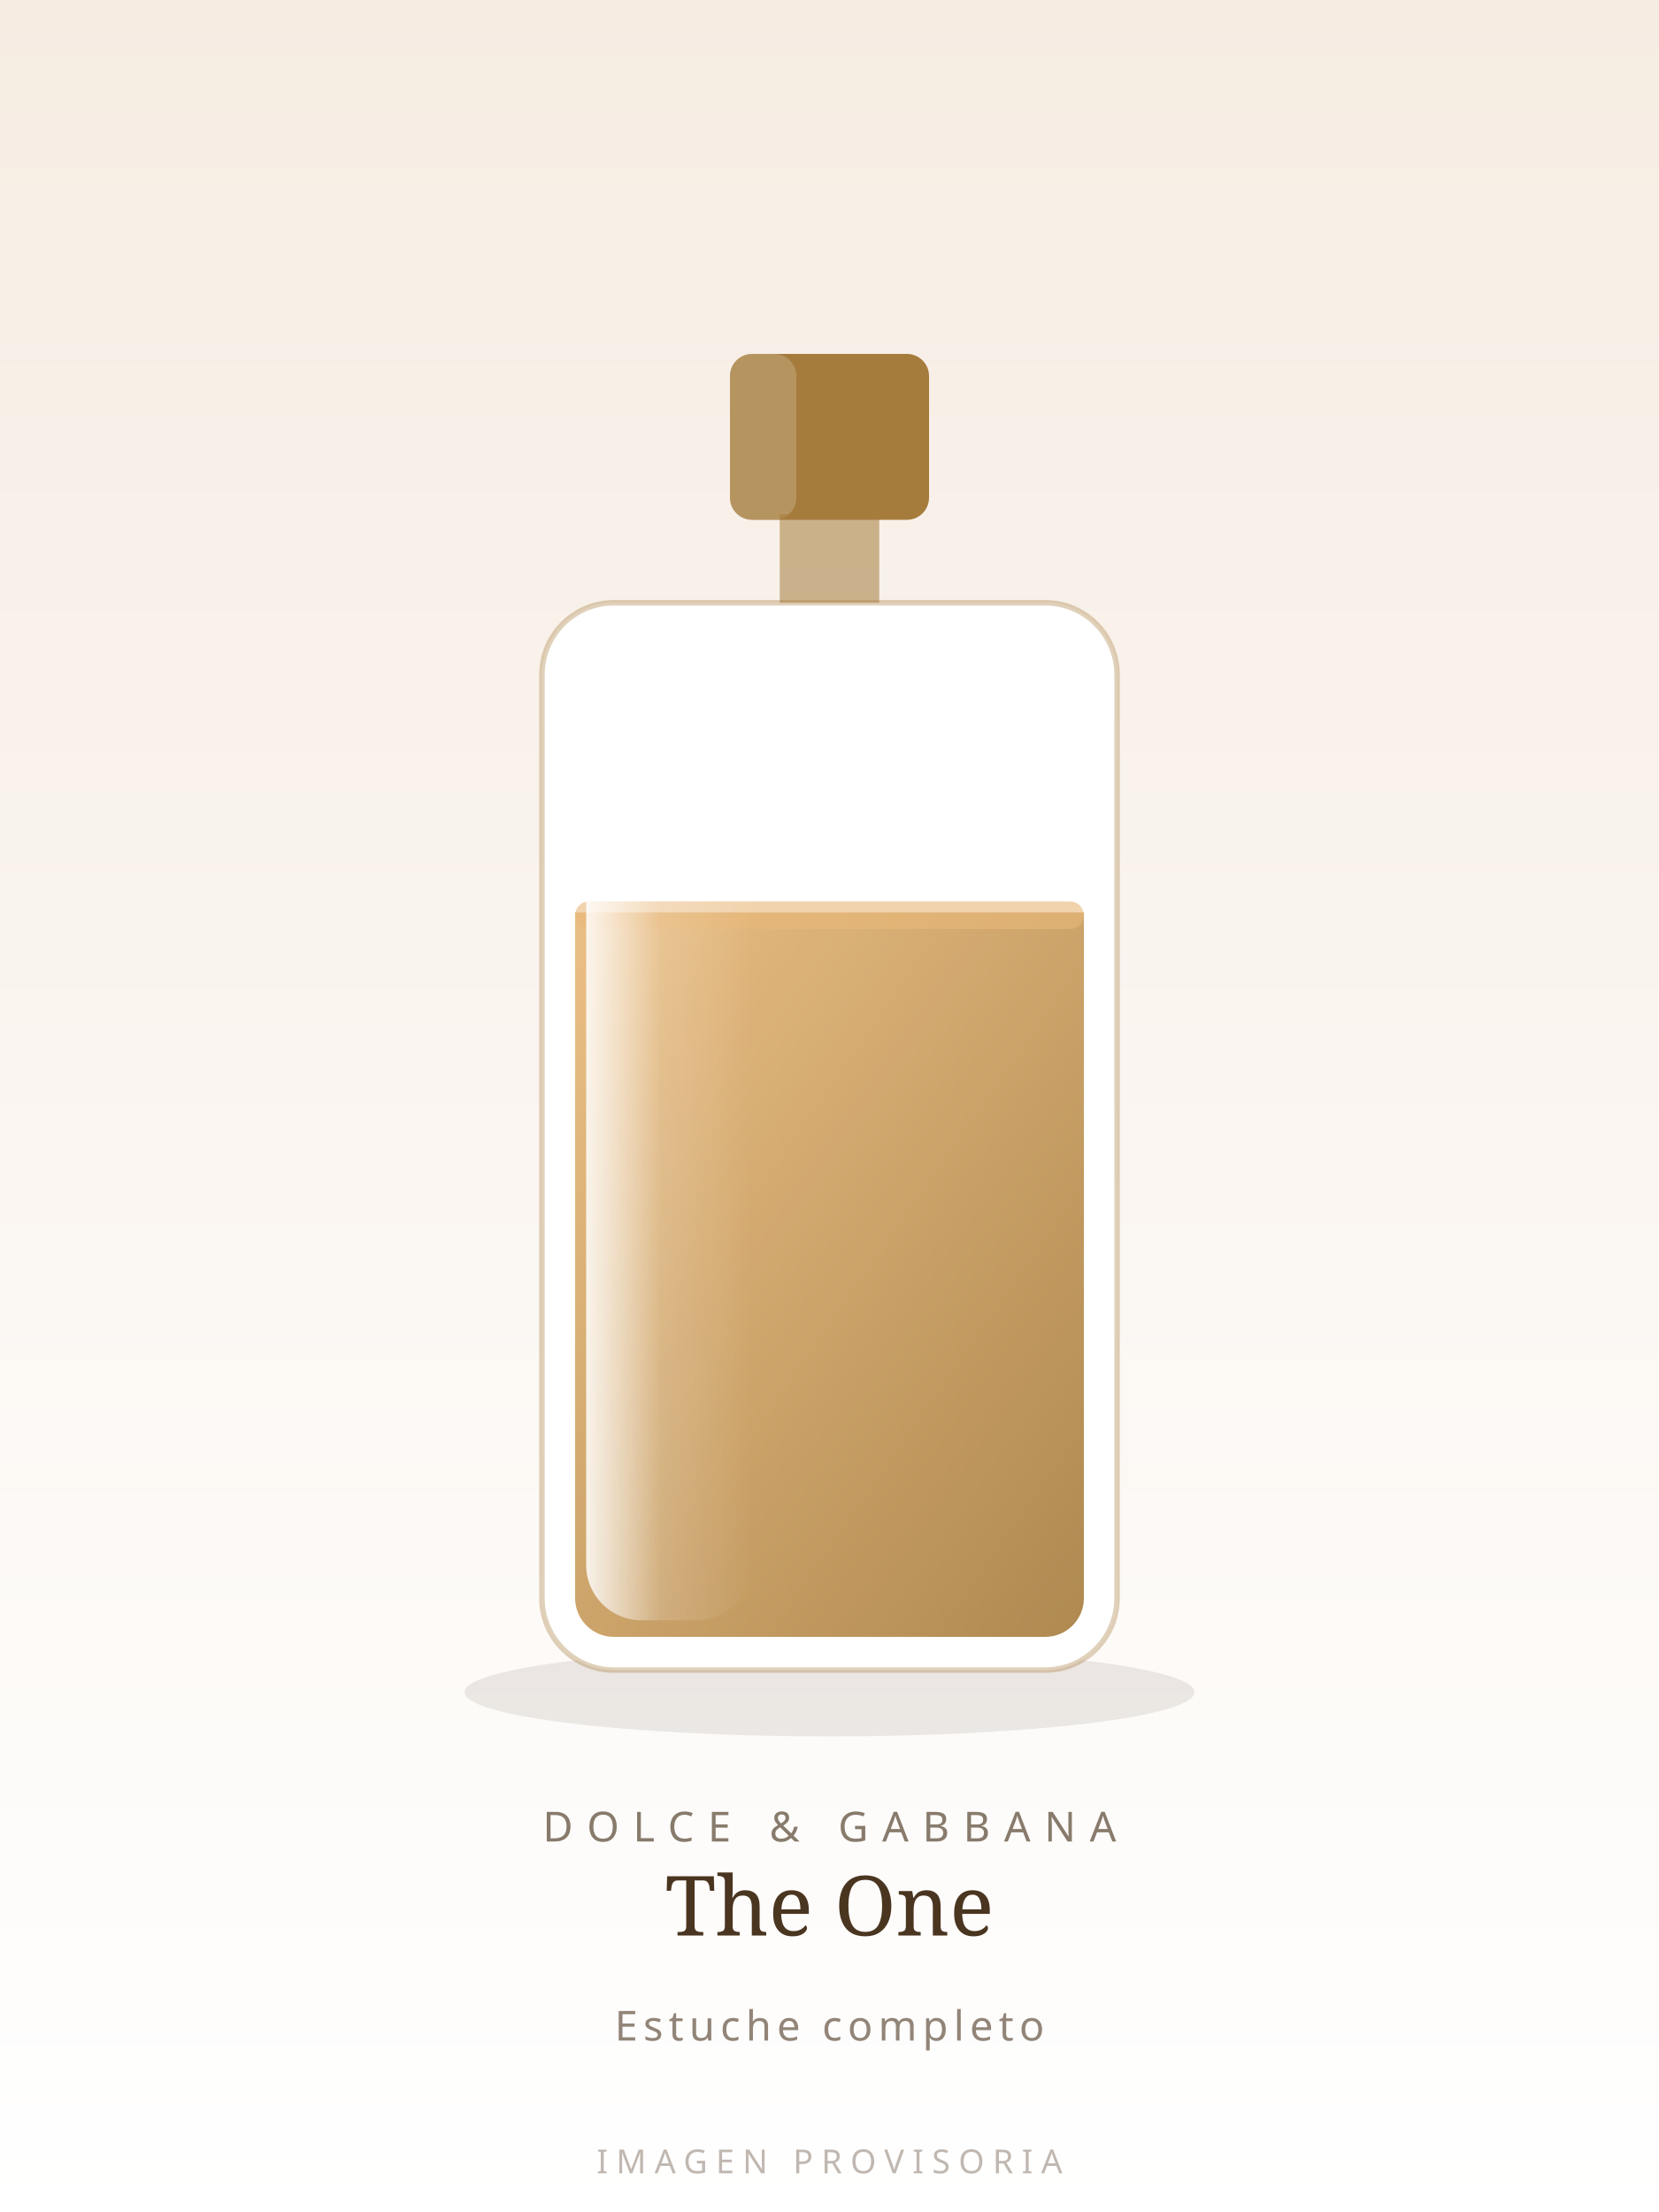
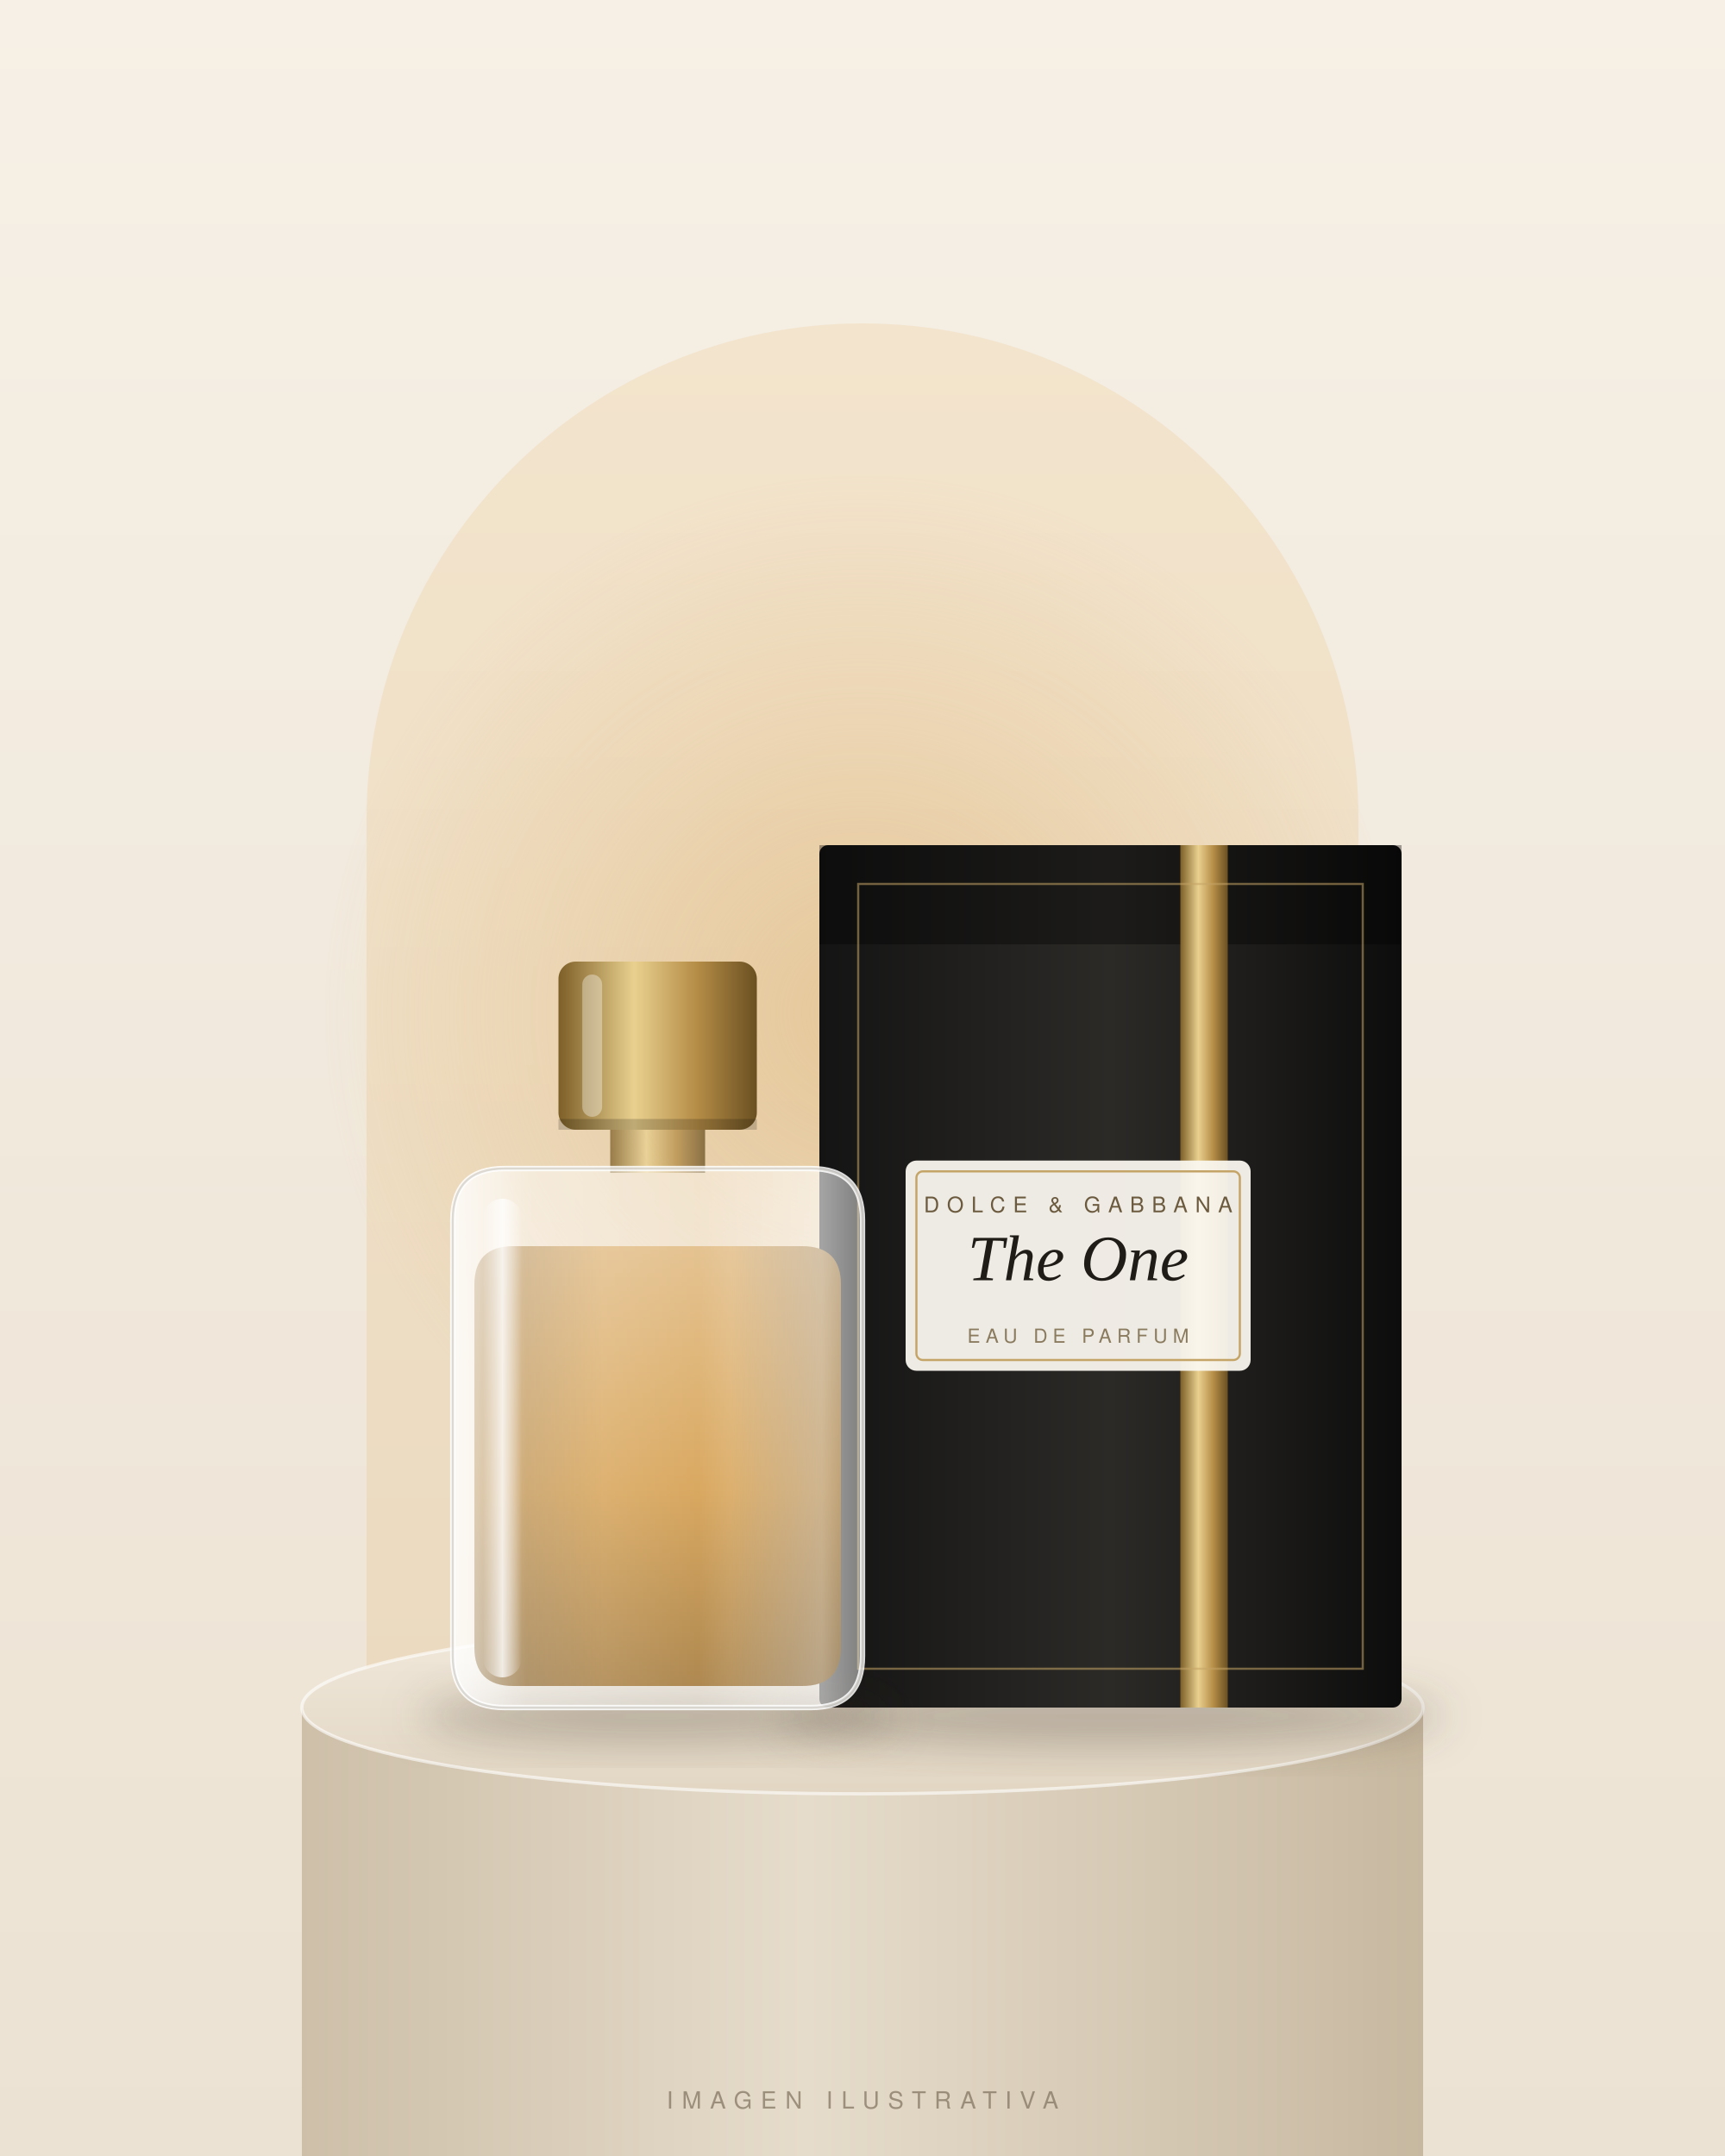
- <svg xmlns="http://www.w3.org/2000/svg" viewBox="0 0 600 800" width="600" height="800" role="img" aria-label="Dolce &amp; Gabbana The One">
+ <svg xmlns="http://www.w3.org/2000/svg" viewBox="0 0 800 1000" width="800" height="1000" role="img" aria-label="Dolce &amp; Gabbana The One">
  <defs>
    <linearGradient id="fondo" x1="0" y1="0" x2="0" y2="1">
-       <stop offset="0%" stop-color="#f6ece2" />
-       <stop offset="100%" stop-color="#ffffff" />
+       <stop offset="0" stop-color="#f6f0e6" />
+       <stop offset="1" stop-color="#ece2d3" />
    </linearGradient>
-     <linearGradient id="liquido" x1="0" y1="0" x2="1" y2="1">
-       <stop offset="0%" stop-color="#e8b878" />
-       <stop offset="100%" stop-color="#a67c3d" />
+     <linearGradient id="arco" x1="0" y1="0" x2="0" y2="1">
+       <stop offset="0" stop-color="#f3e4cd" />
+       <stop offset="1" stop-color="#ebdabf" />
+     </linearGradient>
+     <radialGradient id="halo" cx="0.5" cy="0.5" r="0.5">
+       <stop offset="0" stop-color="#deb475" stop-opacity="0.55" />
+       <stop offset="1" stop-color="#deb475" stop-opacity="0" />
+     </radialGradient>
+     <linearGradient id="podioCuerpo" x1="0" y1="0" x2="1" y2="0">
+       <stop offset="0" stop-color="#cdbfa8" />
+       <stop offset="0.45" stop-color="#e6dccb" />
+       <stop offset="1" stop-color="#c7b8a0" />
+     </linearGradient>
+     <linearGradient id="podioTapa" x1="0" y1="0" x2="0" y2="1">
+       <stop offset="0" stop-color="#f1e9dc" />
+       <stop offset="1" stop-color="#e2d6c3" />
+     </linearGradient>
+     <linearGradient id="liquido" x1="0" y1="0" x2="0" y2="1">
+       <stop offset="0" stop-color="#e2bd87" />
+       <stop offset="0.55" stop-color="#d6a153" />
+       <stop offset="1" stop-color="#a77e41" />
+     </linearGradient>
+     <linearGradient id="liquidoLado" x1="0" y1="0" x2="1" y2="0">
+       <stop offset="0" stop-color="#000" stop-opacity="0.18" />
+       <stop offset="0.35" stop-color="#000" stop-opacity="0" />
+       <stop offset="0.7" stop-color="#000" stop-opacity="0" />
+       <stop offset="1" stop-color="#000" stop-opacity="0.22" />
+     </linearGradient>
+     <linearGradient id="vidrio" x1="0" y1="0" x2="1" y2="0">
+       <stop offset="0" stop-color="#ffffff" stop-opacity="0.75" />
+       <stop offset="0.18" stop-color="#ffffff" stop-opacity="0.25" />
+       <stop offset="0.6" stop-color="#ffffff" stop-opacity="0.08" />
+       <stop offset="0.9" stop-color="#ffffff" stop-opacity="0.4" />
+       <stop offset="1" stop-color="#ffffff" stop-opacity="0.15" />
    </linearGradient>
    <linearGradient id="brillo" x1="0" y1="0" x2="1" y2="0">
-       <stop offset="0%" stop-color="#ffffff" stop-opacity="0.85" />
-       <stop offset="45%" stop-color="#ffffff" stop-opacity="0.15" />
-       <stop offset="100%" stop-color="#ffffff" stop-opacity="0" />
+       <stop offset="0" stop-color="#ffffff" stop-opacity="0" />
+       <stop offset="0.5" stop-color="#ffffff" stop-opacity="0.85" />
+       <stop offset="1" stop-color="#ffffff" stop-opacity="0" />
    </linearGradient>
+     <linearGradient id="tapa" x1="0" y1="0" x2="1" y2="0">
+       <stop offset="0" stop-color="#7d5f27" />
+       <stop offset="0.38" stop-color="#e9d08f" />
+       <stop offset="0.7" stop-color="#b48c46" />
+       <stop offset="1" stop-color="#6a5021" />
+     </linearGradient>
+     <linearGradient id="caja" x1="0" y1="0" x2="1" y2="0">
+       <stop offset="0" stop-color="#141414" />
+       <stop offset="0.5" stop-color="#2c2a27" />
+       <stop offset="1" stop-color="#0d0d0d" />
+     </linearGradient>
+     <filter id="sombra" x="-50%" y="-50%" width="200%" height="200%">
+       <feGaussianBlur stdDeviation="10" />
+     </filter>
+     <filter id="sombraSuave" x="-50%" y="-50%" width="200%" height="200%">
+       <feGaussianBlur stdDeviation="22" />
+     </filter>
  </defs>
-   <rect width="600" height="800" fill="url(#fondo)" />
-   <ellipse cx="300" cy="612" rx="132" ry="16" fill="#4a3520" opacity="0.10" />
-   <rect x="264" y="128" width="72" height="60" rx="8" fill="#a67c3d" />
-   <rect x="264" y="128" width="24" height="60" rx="8" fill="#ffffff" opacity="0.18" />
-   <rect x="282" y="186" width="36" height="34" fill="#a67c3d" opacity="0.55" />
-   <rect x="196" y="218" width="208" height="386" rx="26" fill="#ffffff" />
-   <rect x="196" y="218" width="208" height="386" rx="26" fill="none" stroke="#a67c3d" stroke-opacity="0.35" stroke-width="2" />
-   <path d="M 208 330 L 392 330 L 392 578 A 14 14 0 0 1 378 592 L 222 592 A 14 14 0 0 1 208 578 Z" fill="url(#liquido)" opacity="0.9" />
-   <rect x="208" y="326" width="184" height="10" rx="5" fill="#e8b878" opacity="0.6" />
-   <rect x="212" y="236" width="60" height="350" rx="20" fill="url(#brillo)" />
-   <text x="300" y="666" text-anchor="middle" font-family="system-ui, sans-serif" font-size="15" letter-spacing="5" fill="#4a3520" opacity="0.65">DOLCE &amp; GABBANA</text>
-   <text x="300" y="700" text-anchor="middle" font-family="Georgia, serif" font-size="30" fill="#4a3520">The One</text>
-   <text x="300" y="738" text-anchor="middle" font-family="system-ui, sans-serif" font-size="15" letter-spacing="2" fill="#4a3520" opacity="0.6">Estuche completo</text>
-   <text x="300" y="786" text-anchor="middle" font-family="system-ui, sans-serif" font-size="12" letter-spacing="3" fill="#4a3520" opacity="0.35">IMAGEN PROVISORIA</text>
+   <rect width="800" height="1000" fill="url(#fondo)" />
+   <path d="M170 792 L170 380 A230 230 0 0 1 630 380 L630 792 Z" fill="url(#arco)" />
+   <ellipse cx="400" cy="470" rx="250" ry="250" fill="url(#halo)" />
+   <rect x="140" y="792" width="520" height="208" fill="url(#podioCuerpo)" />
+   <ellipse cx="400" cy="792" rx="260" ry="40" fill="url(#podioTapa)" />
+   <ellipse cx="400" cy="792" rx="260" ry="40" fill="none" stroke="#fff" stroke-opacity="0.6" stroke-width="1.5" />
+   <ellipse cx="515" cy="796" rx="155" ry="14" fill="#3b2f1f" opacity="0.3" filter="url(#sombra)" />
+   <rect x="380" y="392" width="270" height="400" rx="4" fill="url(#caja)" />
+   <rect x="380" y="392" width="270" height="46" fill="#000" opacity="0.35" />
+   <rect x="547.4" y="392" width="22" height="400" fill="url(#tapa)" />
+   <rect x="398" y="410" width="234" height="364" fill="none" stroke="#c5a467" stroke-opacity="0.55" />
+   <ellipse cx="305" cy="796" rx="111" ry="12" fill="#3b2f1f" opacity="0.3" filter="url(#sombra)" />
+   <rect x="283" y="520" width="44" height="24" fill="url(#tapa)" opacity="0.75" />
+   <rect x="259" y="446" width="92" height="78" rx="8" fill="url(#tapa)" />
+   <rect x="270.04" y="452" width="9.2" height="66" rx="4.6" fill="#ffffff" opacity="0.35" />
+   <rect x="259" y="519" width="92" height="5" fill="#000" opacity="0.18" />
+   <clipPath id="c1">
+     <path d="M234 542 H376 Q400 542 400 566 V768 Q400 792 376 792 H234 Q210 792 210 768 V566 Q210 542 234 542 Z" />
+   </clipPath>
+   <path d="M234 542 H376 Q400 542 400 566 V768 Q400 792 376 792 H234 Q210 792 210 768 V566 Q210 542 234 542 Z" fill="#ffffff" fill-opacity="0.35" />
+   <path d="M238 578 H372 Q390 578 390 596 V764 Q390 782 372 782 H238 Q220 782 220 764 V596 Q220 578 238 578 Z" fill="url(#liquido)" />
+   <path d="M238 578 H372 Q390 578 390 596 V764 Q390 782 372 782 H238 Q220 782 220 764 V596 Q220 578 238 578 Z" fill="url(#liquidoLado)" />
+   <g clip-path="url(#c1)">
+     <path d="M234 542 H376 Q400 542 400 566 V768 Q400 792 376 792 H234 Q210 792 210 768 V566 Q210 542 234 542 Z" fill="url(#vidrio)" />
+   </g>
+   <path d="M234 542 H376 Q400 542 400 566 V768 Q400 792 376 792 H234 Q210 792 210 768 V566 Q210 542 234 542 Z" fill="none" stroke="#ffffff" stroke-opacity="0.85" stroke-width="2.5" />
+   <path d="M234 542 H376 Q400 542 400 566 V768 Q400 792 376 792 H234 Q210 792 210 768 V566 Q210 542 234 542 Z" fill="none" stroke="#4a3d2b" stroke-opacity="0.18" stroke-width="1" />
+   <g clip-path="url(#c1)">
+     <rect x="224" y="556" width="18" height="222" rx="9" fill="url(#brillo)" opacity="0.9" />
+   </g>
+   <g>
+     <rect x="420" y="538.3" width="160" height="97.5" rx="5" fill="#fbf7f0" fill-opacity="0.94" />
+     <rect x="425" y="543.3" width="150" height="87.5" rx="3" fill="none" stroke="#c5a467" stroke-width="1" />
+     <text x="500" y="562.3" text-anchor="middle" font-family="Jost, 'Segoe UI', Helvetica, Arial, sans-serif" font-size="10" letter-spacing="3.5" fill="#6b5a3e">DOLCE &amp; GABBANA</text>
+     <text x="500" y="593.8" text-anchor="middle" font-family="'Cormorant Garamond', Georgia, 'Times New Roman', serif" font-style="italic" font-size="30.0" fill="#1f1c18">The One</text>
+     <text x="500" y="622.8" text-anchor="middle" font-family="Jost, 'Segoe UI', Helvetica, Arial, sans-serif" font-size="9" letter-spacing="2.5" fill="#8a7a5e">EAU DE PARFUM</text>
+   </g>
+   <text x="400" y="978" text-anchor="middle" font-family="Jost, 'Segoe UI', Helvetica, Arial, sans-serif" font-size="11" letter-spacing="4" fill="#7d705c" opacity="0.7">IMAGEN ILUSTRATIVA</text>
</svg>
